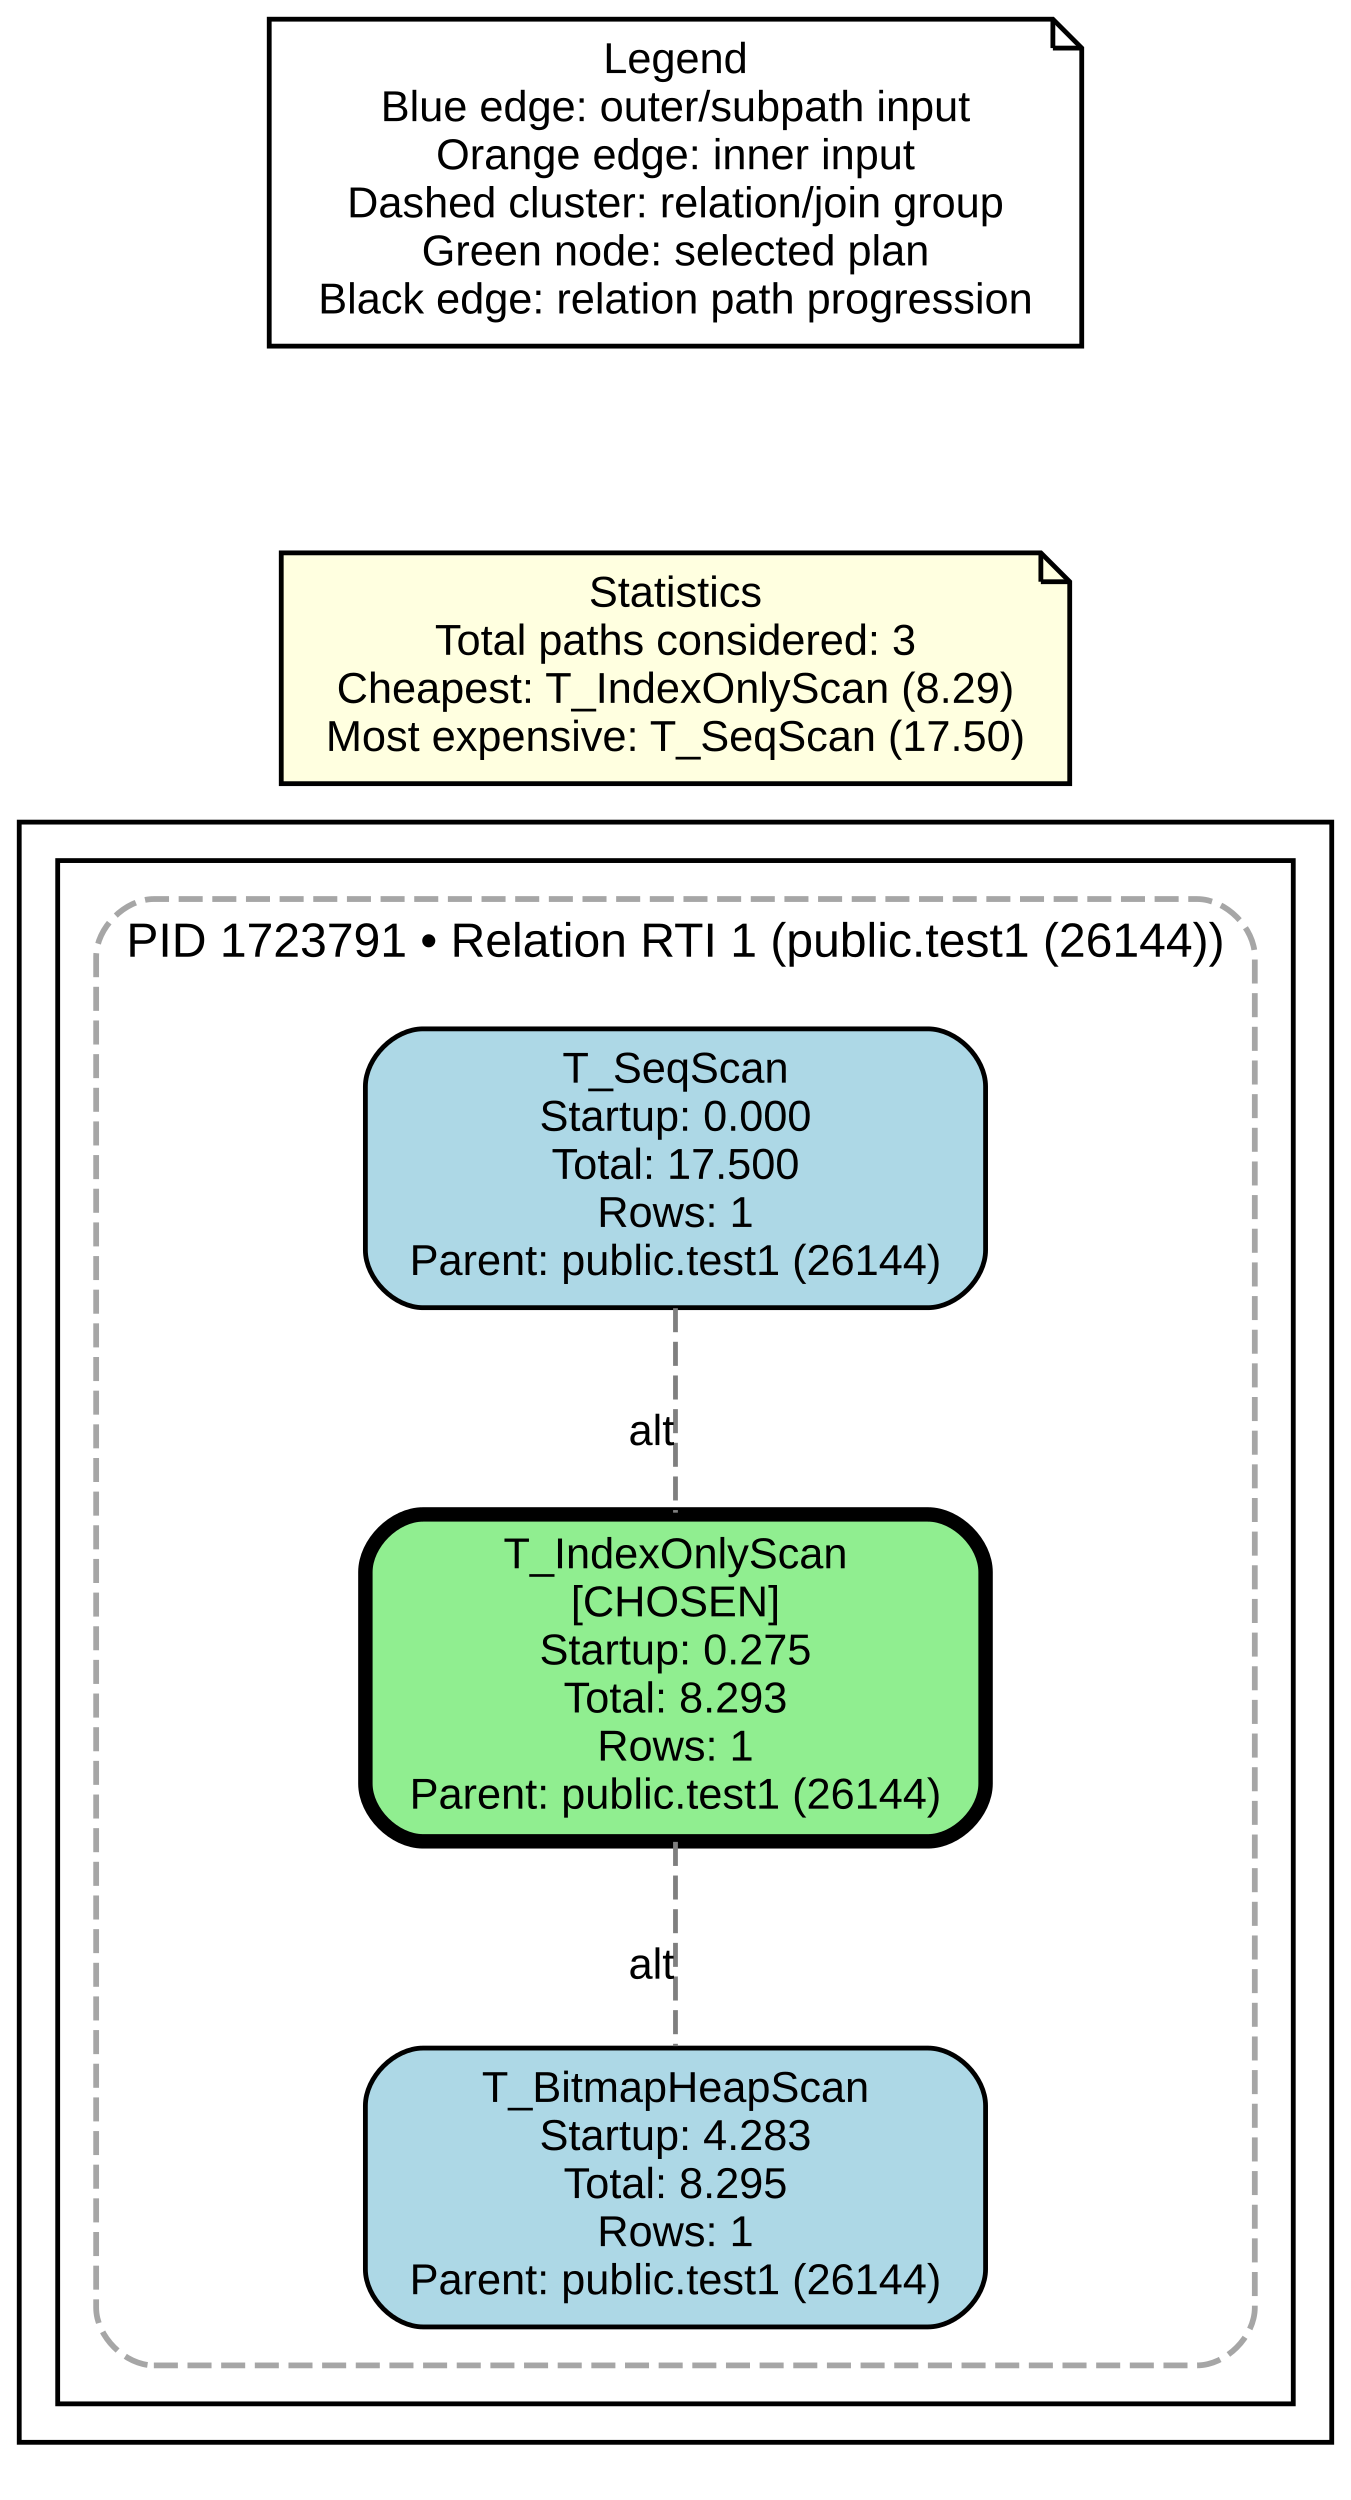
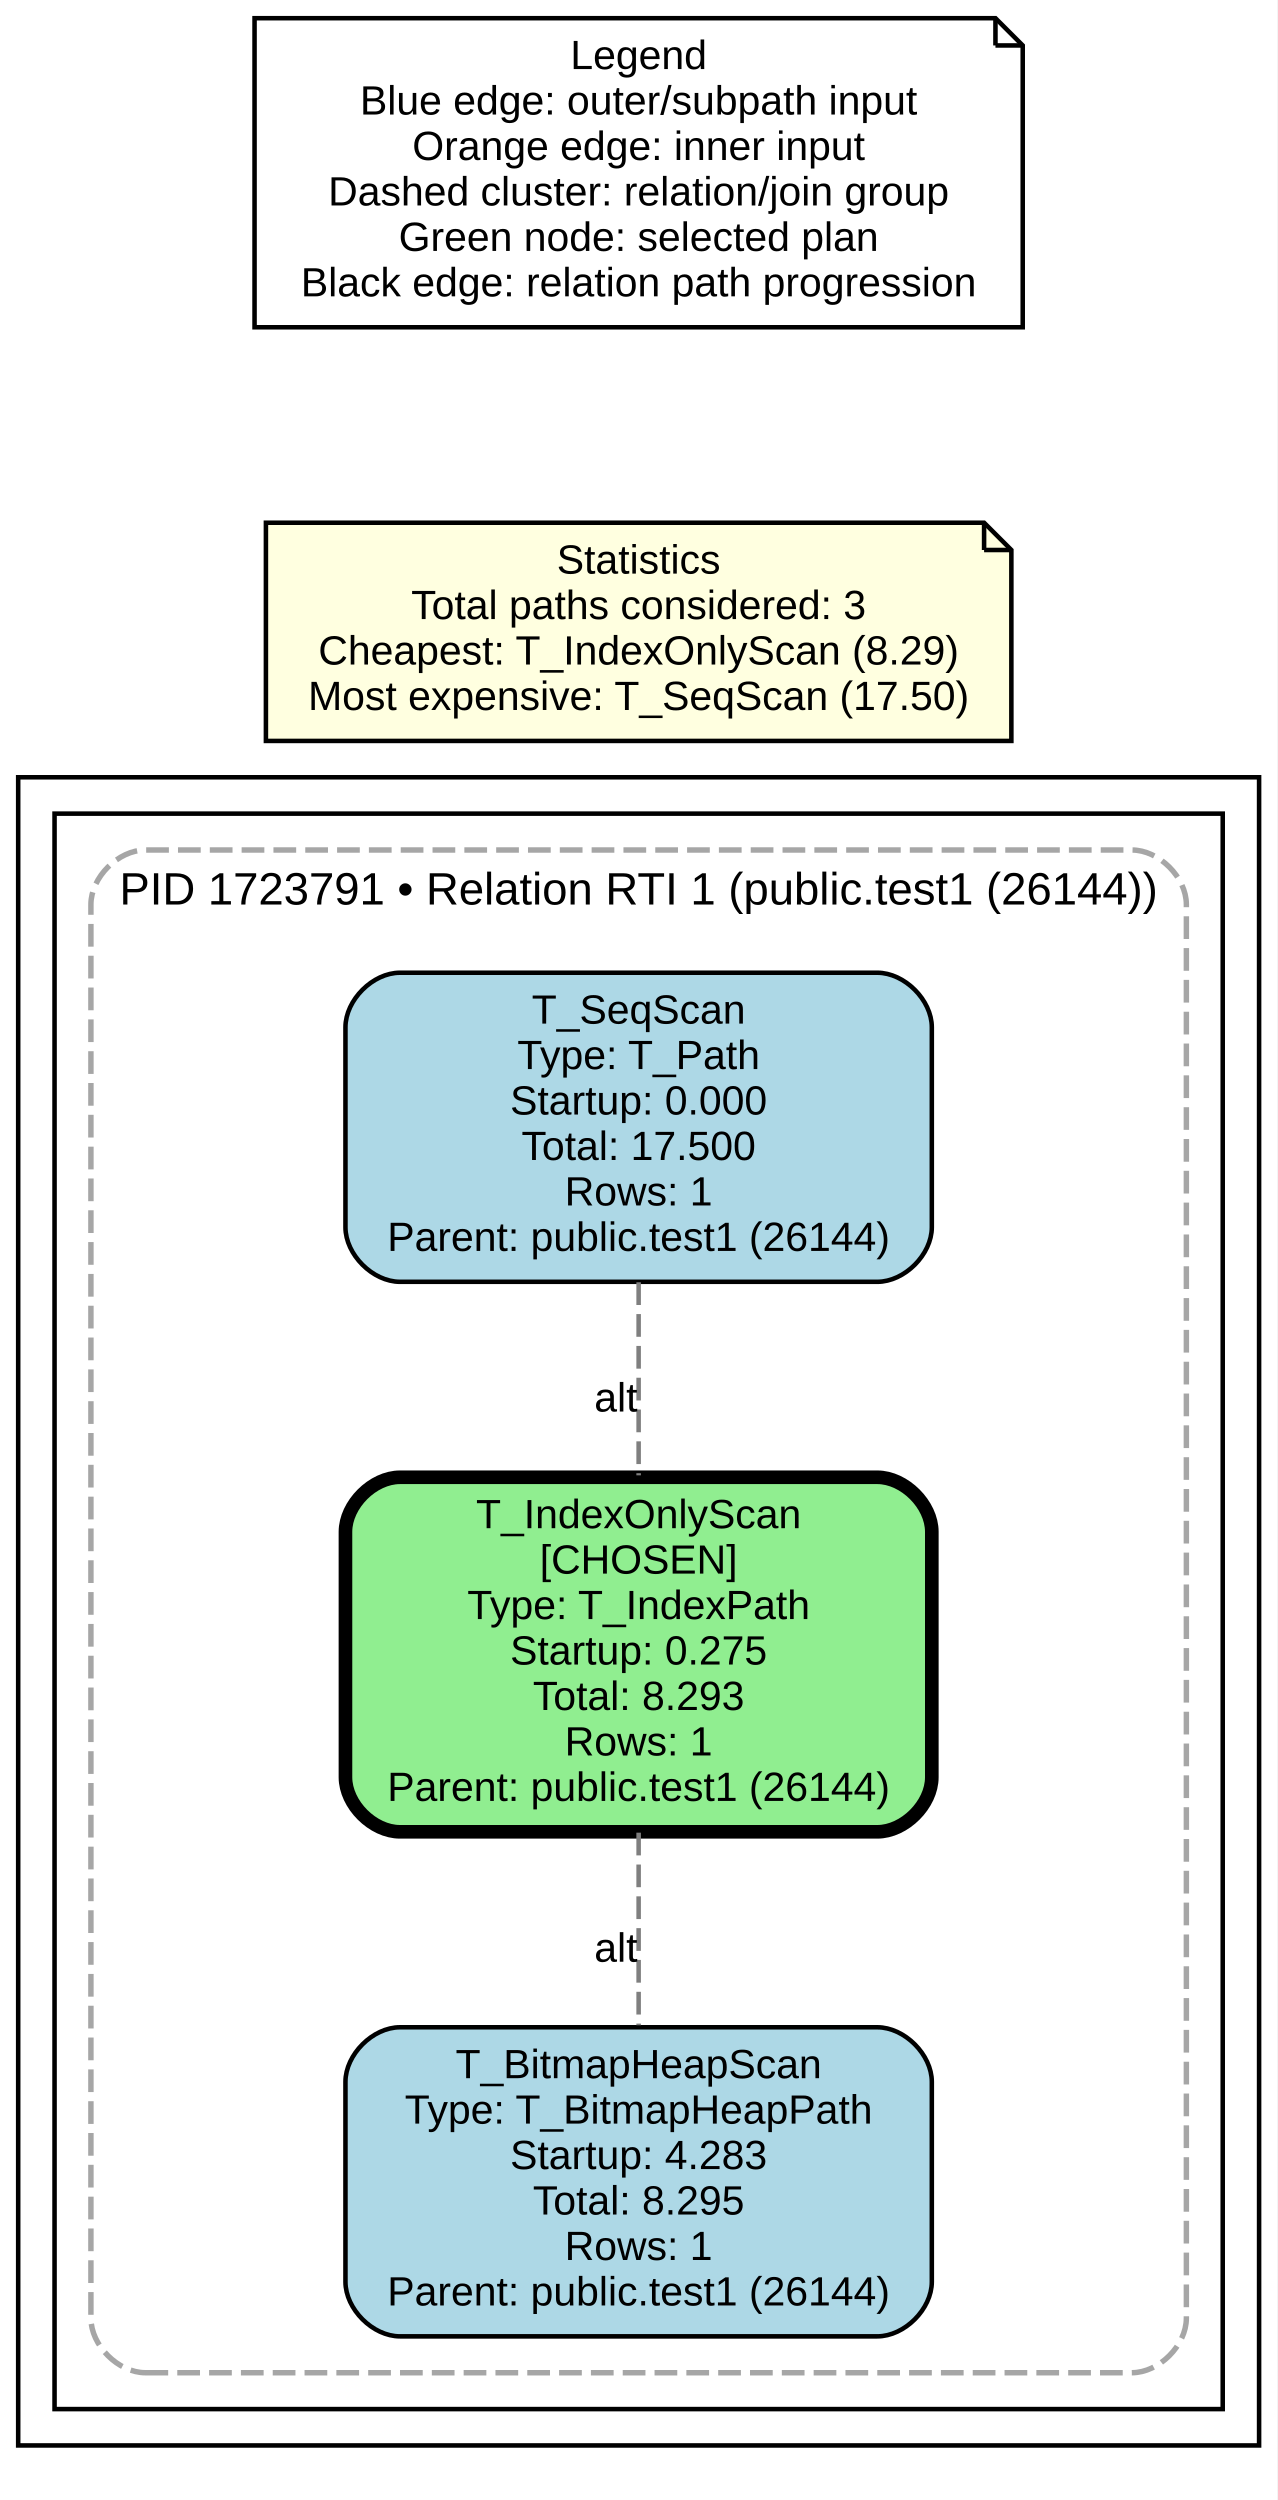
- <svg xmlns="http://www.w3.org/2000/svg" width="281pt" height="520pt" viewBox="0.00 0.00 281.00 520.00">
-   <g id="graph0" class="graph" transform="scale(1 1) rotate(0) translate(4 516)">
-     <polygon fill="white" stroke="transparent" points="-4,4 -4,-516 277,-516 277,4 -4,4" />
+ <svg xmlns="http://www.w3.org/2000/svg" width="281pt" height="550pt" viewBox="0.00 0.00 281.00 550.00">
+   <g id="graph0" class="graph" transform="scale(1 1) rotate(0) translate(4 546)">
+     <polygon fill="white" stroke="transparent" points="-4,4 -4,-546 277,-546 277,4 -4,4" />
    <g id="clust1" class="cluster">
-       <polygon fill="none" stroke="black" points="0,-8 0,-345 273,-345 273,-8 0,-8" />
+       <polygon fill="none" stroke="black" points="0,-8 0,-375 273,-375 273,-8 0,-8" />
    </g>
    <g id="clust2" class="cluster">
-       <polygon fill="none" stroke="black" points="8,-16 8,-337 265,-337 265,-16 8,-16" />
+       <polygon fill="none" stroke="black" points="8,-16 8,-367 265,-367 265,-16 8,-16" />
    </g>
    <g id="clust3" class="cluster">
-       <path fill="none" stroke="#a6a6a6" stroke-width="1.2" stroke-dasharray="5,2" d="M28,-24C28,-24 245,-24 245,-24 251,-24 257,-30 257,-36 257,-36 257,-317 257,-317 257,-323 251,-329 245,-329 245,-329 28,-329 28,-329 22,-329 16,-323 16,-317 16,-317 16,-36 16,-36 16,-30 22,-24 28,-24" />
-       <text text-anchor="middle" x="136.5" y="-317" font-family="Arial" font-size="10.00">PID 1723791 • Relation RTI 1 (public.test1 (26144))</text>
+       <path fill="none" stroke="#a6a6a6" stroke-width="1.2" stroke-dasharray="5,2" d="M28,-24C28,-24 245,-24 245,-24 251,-24 257,-30 257,-36 257,-36 257,-347 257,-347 257,-353 251,-359 245,-359 245,-359 28,-359 28,-359 22,-359 16,-353 16,-347 16,-347 16,-36 16,-36 16,-30 22,-24 28,-24" />
+       <text text-anchor="middle" x="136.5" y="-347" font-family="Arial" font-size="10.00">PID 1723791 • Relation RTI 1 (public.test1 (26144))</text>
    </g>
    <g id="node1" class="node">
-       <path fill="lightblue" stroke="black" d="M189,-302C189,-302 84,-302 84,-302 78,-302 72,-296 72,-290 72,-290 72,-256 72,-256 72,-250 78,-244 84,-244 84,-244 189,-244 189,-244 195,-244 201,-250 201,-256 201,-256 201,-290 201,-290 201,-296 195,-302 189,-302" />
-       <text text-anchor="middle" x="136.5" y="-290.8" font-family="Arial" font-size="9.00">T_SeqScan</text>
-       <text text-anchor="middle" x="136.5" y="-280.8" font-family="Arial" font-size="9.00">Startup: 0.000</text>
-       <text text-anchor="middle" x="136.5" y="-270.8" font-family="Arial" font-size="9.00">Total: 17.500</text>
-       <text text-anchor="middle" x="136.5" y="-260.8" font-family="Arial" font-size="9.00">Rows: 1</text>
-       <text text-anchor="middle" x="136.5" y="-250.8" font-family="Arial" font-size="9.00">Parent: public.test1 (26144)</text>
+       <path fill="lightblue" stroke="black" d="M189,-332C189,-332 84,-332 84,-332 78,-332 72,-326 72,-320 72,-320 72,-276 72,-276 72,-270 78,-264 84,-264 84,-264 189,-264 189,-264 195,-264 201,-270 201,-276 201,-276 201,-320 201,-320 201,-326 195,-332 189,-332" />
+       <text text-anchor="middle" x="136.5" y="-320.8" font-family="Arial" font-size="9.00">T_SeqScan</text>
+       <text text-anchor="middle" x="136.5" y="-310.8" font-family="Arial" font-size="9.00">Type: T_Path</text>
+       <text text-anchor="middle" x="136.5" y="-300.8" font-family="Arial" font-size="9.00">Startup: 0.000</text>
+       <text text-anchor="middle" x="136.5" y="-290.8" font-family="Arial" font-size="9.00">Total: 17.500</text>
+       <text text-anchor="middle" x="136.5" y="-280.8" font-family="Arial" font-size="9.00">Rows: 1</text>
+       <text text-anchor="middle" x="136.5" y="-270.8" font-family="Arial" font-size="9.00">Parent: public.test1 (26144)</text>
    </g>
    <g id="node2" class="node">
-       <path fill="lightgreen" stroke="black" stroke-width="3" d="M189,-201C189,-201 84,-201 84,-201 78,-201 72,-195 72,-189 72,-189 72,-145 72,-145 72,-139 78,-133 84,-133 84,-133 189,-133 189,-133 195,-133 201,-139 201,-145 201,-145 201,-189 201,-189 201,-195 195,-201 189,-201" />
-       <text text-anchor="middle" x="136.5" y="-189.8" font-family="Arial" font-size="9.00">T_IndexOnlyScan</text>
-       <text text-anchor="middle" x="136.5" y="-179.8" font-family="Arial" font-size="9.00">[CHOSEN]</text>
-       <text text-anchor="middle" x="136.5" y="-169.8" font-family="Arial" font-size="9.00">Startup: 0.275</text>
-       <text text-anchor="middle" x="136.5" y="-159.8" font-family="Arial" font-size="9.00">Total: 8.293</text>
-       <text text-anchor="middle" x="136.5" y="-149.8" font-family="Arial" font-size="9.00">Rows: 1</text>
-       <text text-anchor="middle" x="136.5" y="-139.8" font-family="Arial" font-size="9.00">Parent: public.test1 (26144)</text>
+       <path fill="lightgreen" stroke="black" stroke-width="3" d="M189,-221C189,-221 84,-221 84,-221 78,-221 72,-215 72,-209 72,-209 72,-155 72,-155 72,-149 78,-143 84,-143 84,-143 189,-143 189,-143 195,-143 201,-149 201,-155 201,-155 201,-209 201,-209 201,-215 195,-221 189,-221" />
+       <text text-anchor="middle" x="136.5" y="-209.8" font-family="Arial" font-size="9.00">T_IndexOnlyScan</text>
+       <text text-anchor="middle" x="136.5" y="-199.8" font-family="Arial" font-size="9.00">[CHOSEN]</text>
+       <text text-anchor="middle" x="136.5" y="-189.8" font-family="Arial" font-size="9.00">Type: T_IndexPath</text>
+       <text text-anchor="middle" x="136.5" y="-179.8" font-family="Arial" font-size="9.00">Startup: 0.275</text>
+       <text text-anchor="middle" x="136.5" y="-169.8" font-family="Arial" font-size="9.00">Total: 8.293</text>
+       <text text-anchor="middle" x="136.5" y="-159.8" font-family="Arial" font-size="9.00">Rows: 1</text>
+       <text text-anchor="middle" x="136.5" y="-149.8" font-family="Arial" font-size="9.00">Parent: public.test1 (26144)</text>
    </g>
    <g id="edge1" class="edge">
-       <path fill="none" stroke="#7f7f7f" stroke-dasharray="5,2" d="M136.5,-243.9C136.5,-229.72 136.5,-215.54 136.5,-201.37" />
-       <text text-anchor="middle" x="131.5" y="-215.43" font-family="Arial" font-size="9.00">alt</text>
+       <path fill="none" stroke="#7f7f7f" stroke-dasharray="5,2" d="M136.5,-263.9C136.5,-249.74 136.5,-235.58 136.5,-221.42" />
+       <text text-anchor="middle" x="131.5" y="-235.46" font-family="Arial" font-size="9.00">alt</text>
    </g>
    <g id="node3" class="node">
-       <path fill="lightblue" stroke="black" d="M189,-90C189,-90 84,-90 84,-90 78,-90 72,-84 72,-78 72,-78 72,-44 72,-44 72,-38 78,-32 84,-32 84,-32 189,-32 189,-32 195,-32 201,-38 201,-44 201,-44 201,-78 201,-78 201,-84 195,-90 189,-90" />
-       <text text-anchor="middle" x="136.5" y="-78.8" font-family="Arial" font-size="9.00">T_BitmapHeapScan</text>
+       <path fill="lightblue" stroke="black" d="M189,-100C189,-100 84,-100 84,-100 78,-100 72,-94 72,-88 72,-88 72,-44 72,-44 72,-38 78,-32 84,-32 84,-32 189,-32 189,-32 195,-32 201,-38 201,-44 201,-44 201,-88 201,-88 201,-94 195,-100 189,-100" />
+       <text text-anchor="middle" x="136.5" y="-88.8" font-family="Arial" font-size="9.00">T_BitmapHeapScan</text>
+       <text text-anchor="middle" x="136.5" y="-78.8" font-family="Arial" font-size="9.00">Type: T_BitmapHeapPath</text>
      <text text-anchor="middle" x="136.5" y="-68.8" font-family="Arial" font-size="9.00">Startup: 4.283</text>
      <text text-anchor="middle" x="136.5" y="-58.8" font-family="Arial" font-size="9.00">Total: 8.295</text>
      <text text-anchor="middle" x="136.5" y="-48.8" font-family="Arial" font-size="9.00">Rows: 1</text>
      <text text-anchor="middle" x="136.5" y="-38.8" font-family="Arial" font-size="9.00">Parent: public.test1 (26144)</text>
    </g>
    <g id="edge2" class="edge">
-       <path fill="none" stroke="#7f7f7f" stroke-dasharray="5,2" d="M136.5,-132.89C136.5,-118.73 136.5,-104.56 136.5,-90.4" />
-       <text text-anchor="middle" x="131.5" y="-104.44" font-family="Arial" font-size="9.00">alt</text>
+       <path fill="none" stroke="#7f7f7f" stroke-dasharray="5,2" d="M136.5,-142.81C136.5,-128.69 136.5,-114.56 136.5,-100.44" />
+       <text text-anchor="middle" x="131.5" y="-114.42" font-family="Arial" font-size="9.00">alt</text>
    </g>
    <g id="node4" class="node">
-       <polygon fill="lightyellow" stroke="black" points="212.5,-401 54.5,-401 54.5,-353 218.5,-353 218.5,-395 212.5,-401" />
-       <polyline fill="none" stroke="black" points="212.5,-401 212.5,-395 " />
-       <polyline fill="none" stroke="black" points="218.5,-395 212.5,-395 " />
-       <text text-anchor="middle" x="136.5" y="-389.8" font-family="Arial" font-size="9.00">Statistics</text>
-       <text text-anchor="middle" x="136.5" y="-379.8" font-family="Arial" font-size="9.00">Total paths considered: 3</text>
-       <text text-anchor="middle" x="136.5" y="-369.8" font-family="Arial" font-size="9.00">Cheapest: T_IndexOnlyScan (8.29)</text>
-       <text text-anchor="middle" x="136.5" y="-359.8" font-family="Arial" font-size="9.00">Most expensive: T_SeqScan (17.50)</text>
+       <polygon fill="lightyellow" stroke="black" points="212.5,-431 54.5,-431 54.5,-383 218.5,-383 218.5,-425 212.5,-431" />
+       <polyline fill="none" stroke="black" points="212.5,-431 212.5,-425 " />
+       <polyline fill="none" stroke="black" points="218.5,-425 212.5,-425 " />
+       <text text-anchor="middle" x="136.5" y="-419.8" font-family="Arial" font-size="9.00">Statistics</text>
+       <text text-anchor="middle" x="136.5" y="-409.8" font-family="Arial" font-size="9.00">Total paths considered: 3</text>
+       <text text-anchor="middle" x="136.5" y="-399.8" font-family="Arial" font-size="9.00">Cheapest: T_IndexOnlyScan (8.29)</text>
+       <text text-anchor="middle" x="136.5" y="-389.8" font-family="Arial" font-size="9.00">Most expensive: T_SeqScan (17.50)</text>
    </g>
    <g id="node5" class="node">
-       <polygon fill="white" stroke="black" points="215,-512 52,-512 52,-444 221,-444 221,-506 215,-512" />
-       <polyline fill="none" stroke="black" points="215,-512 215,-506 " />
-       <polyline fill="none" stroke="black" points="221,-506 215,-506 " />
-       <text text-anchor="middle" x="136.5" y="-500.8" font-family="Arial" font-size="9.00">Legend</text>
-       <text text-anchor="middle" x="136.5" y="-490.8" font-family="Arial" font-size="9.00">Blue edge: outer/subpath input</text>
-       <text text-anchor="middle" x="136.5" y="-480.8" font-family="Arial" font-size="9.00">Orange edge: inner input</text>
-       <text text-anchor="middle" x="136.5" y="-470.8" font-family="Arial" font-size="9.00">Dashed cluster: relation/join group</text>
-       <text text-anchor="middle" x="136.5" y="-460.8" font-family="Arial" font-size="9.00">Green node: selected plan</text>
-       <text text-anchor="middle" x="136.5" y="-450.8" font-family="Arial" font-size="9.00">Black edge: relation path progression</text>
+       <polygon fill="white" stroke="black" points="215,-542 52,-542 52,-474 221,-474 221,-536 215,-542" />
+       <polyline fill="none" stroke="black" points="215,-542 215,-536 " />
+       <polyline fill="none" stroke="black" points="221,-536 215,-536 " />
+       <text text-anchor="middle" x="136.5" y="-530.8" font-family="Arial" font-size="9.00">Legend</text>
+       <text text-anchor="middle" x="136.5" y="-520.8" font-family="Arial" font-size="9.00">Blue edge: outer/subpath input</text>
+       <text text-anchor="middle" x="136.5" y="-510.8" font-family="Arial" font-size="9.00">Orange edge: inner input</text>
+       <text text-anchor="middle" x="136.5" y="-500.8" font-family="Arial" font-size="9.00">Dashed cluster: relation/join group</text>
+       <text text-anchor="middle" x="136.5" y="-490.8" font-family="Arial" font-size="9.00">Green node: selected plan</text>
+       <text text-anchor="middle" x="136.5" y="-480.8" font-family="Arial" font-size="9.00">Black edge: relation path progression</text>
    </g>
  </g>
</svg>
